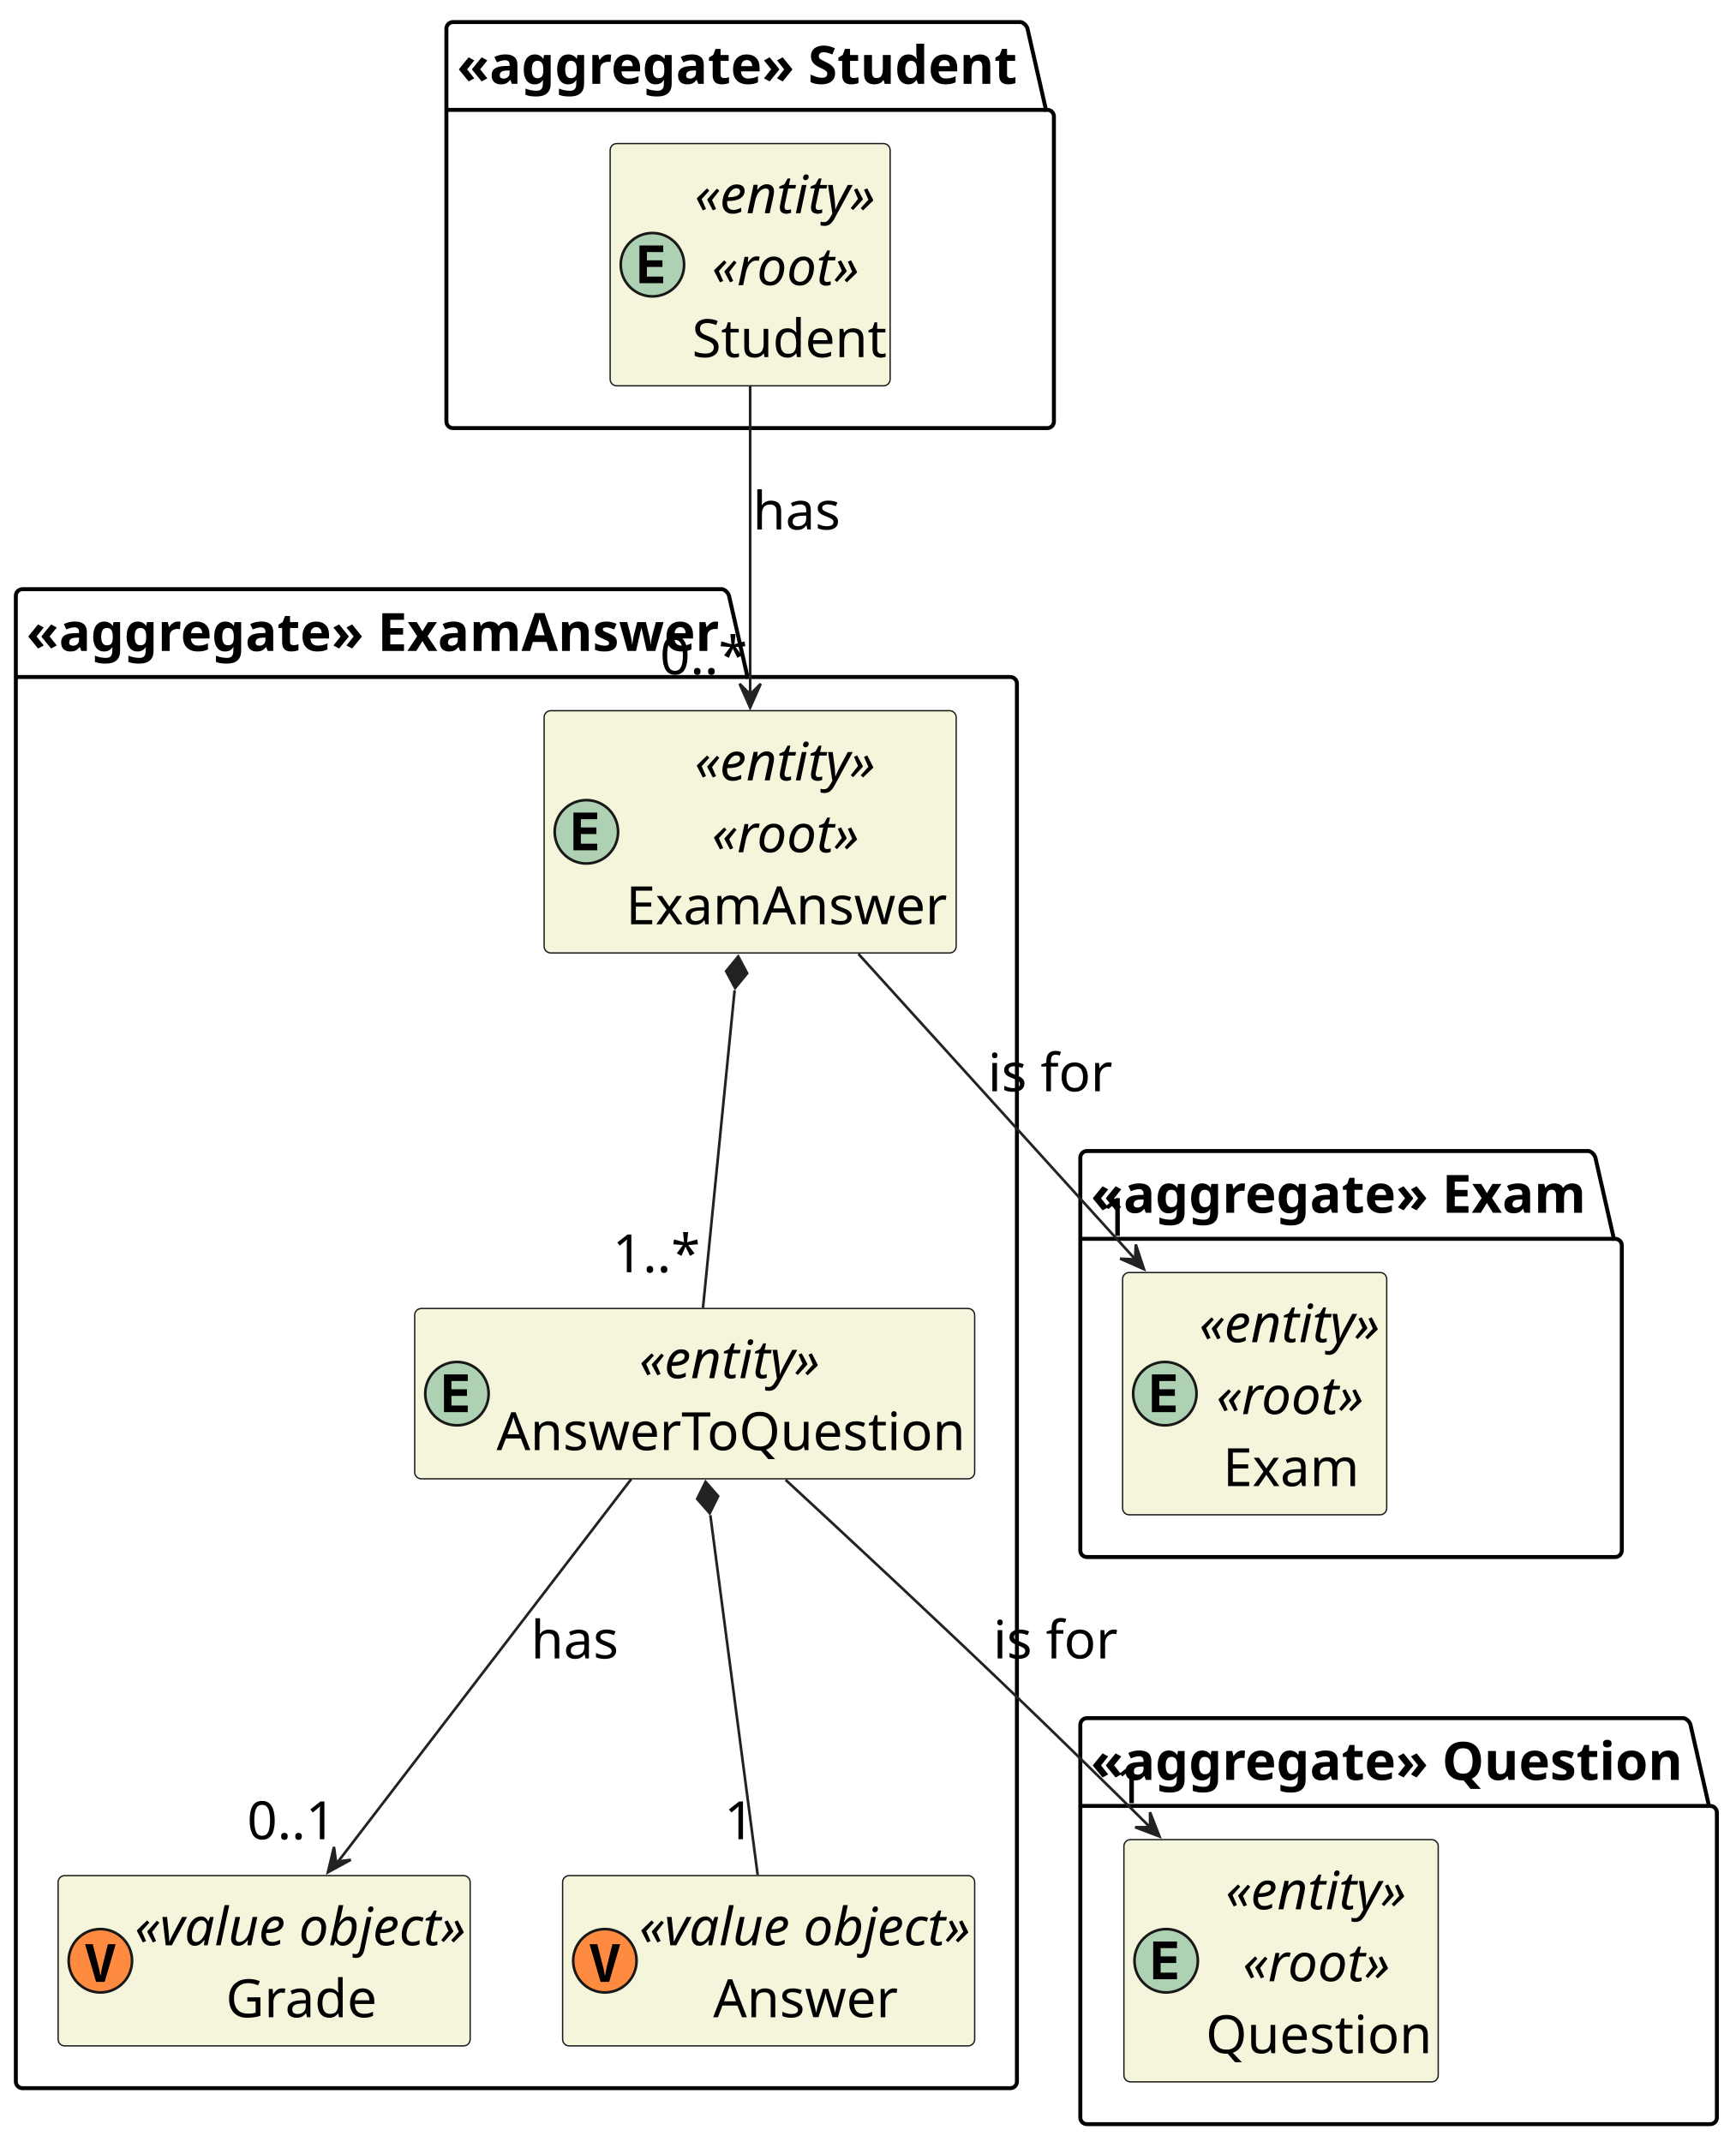
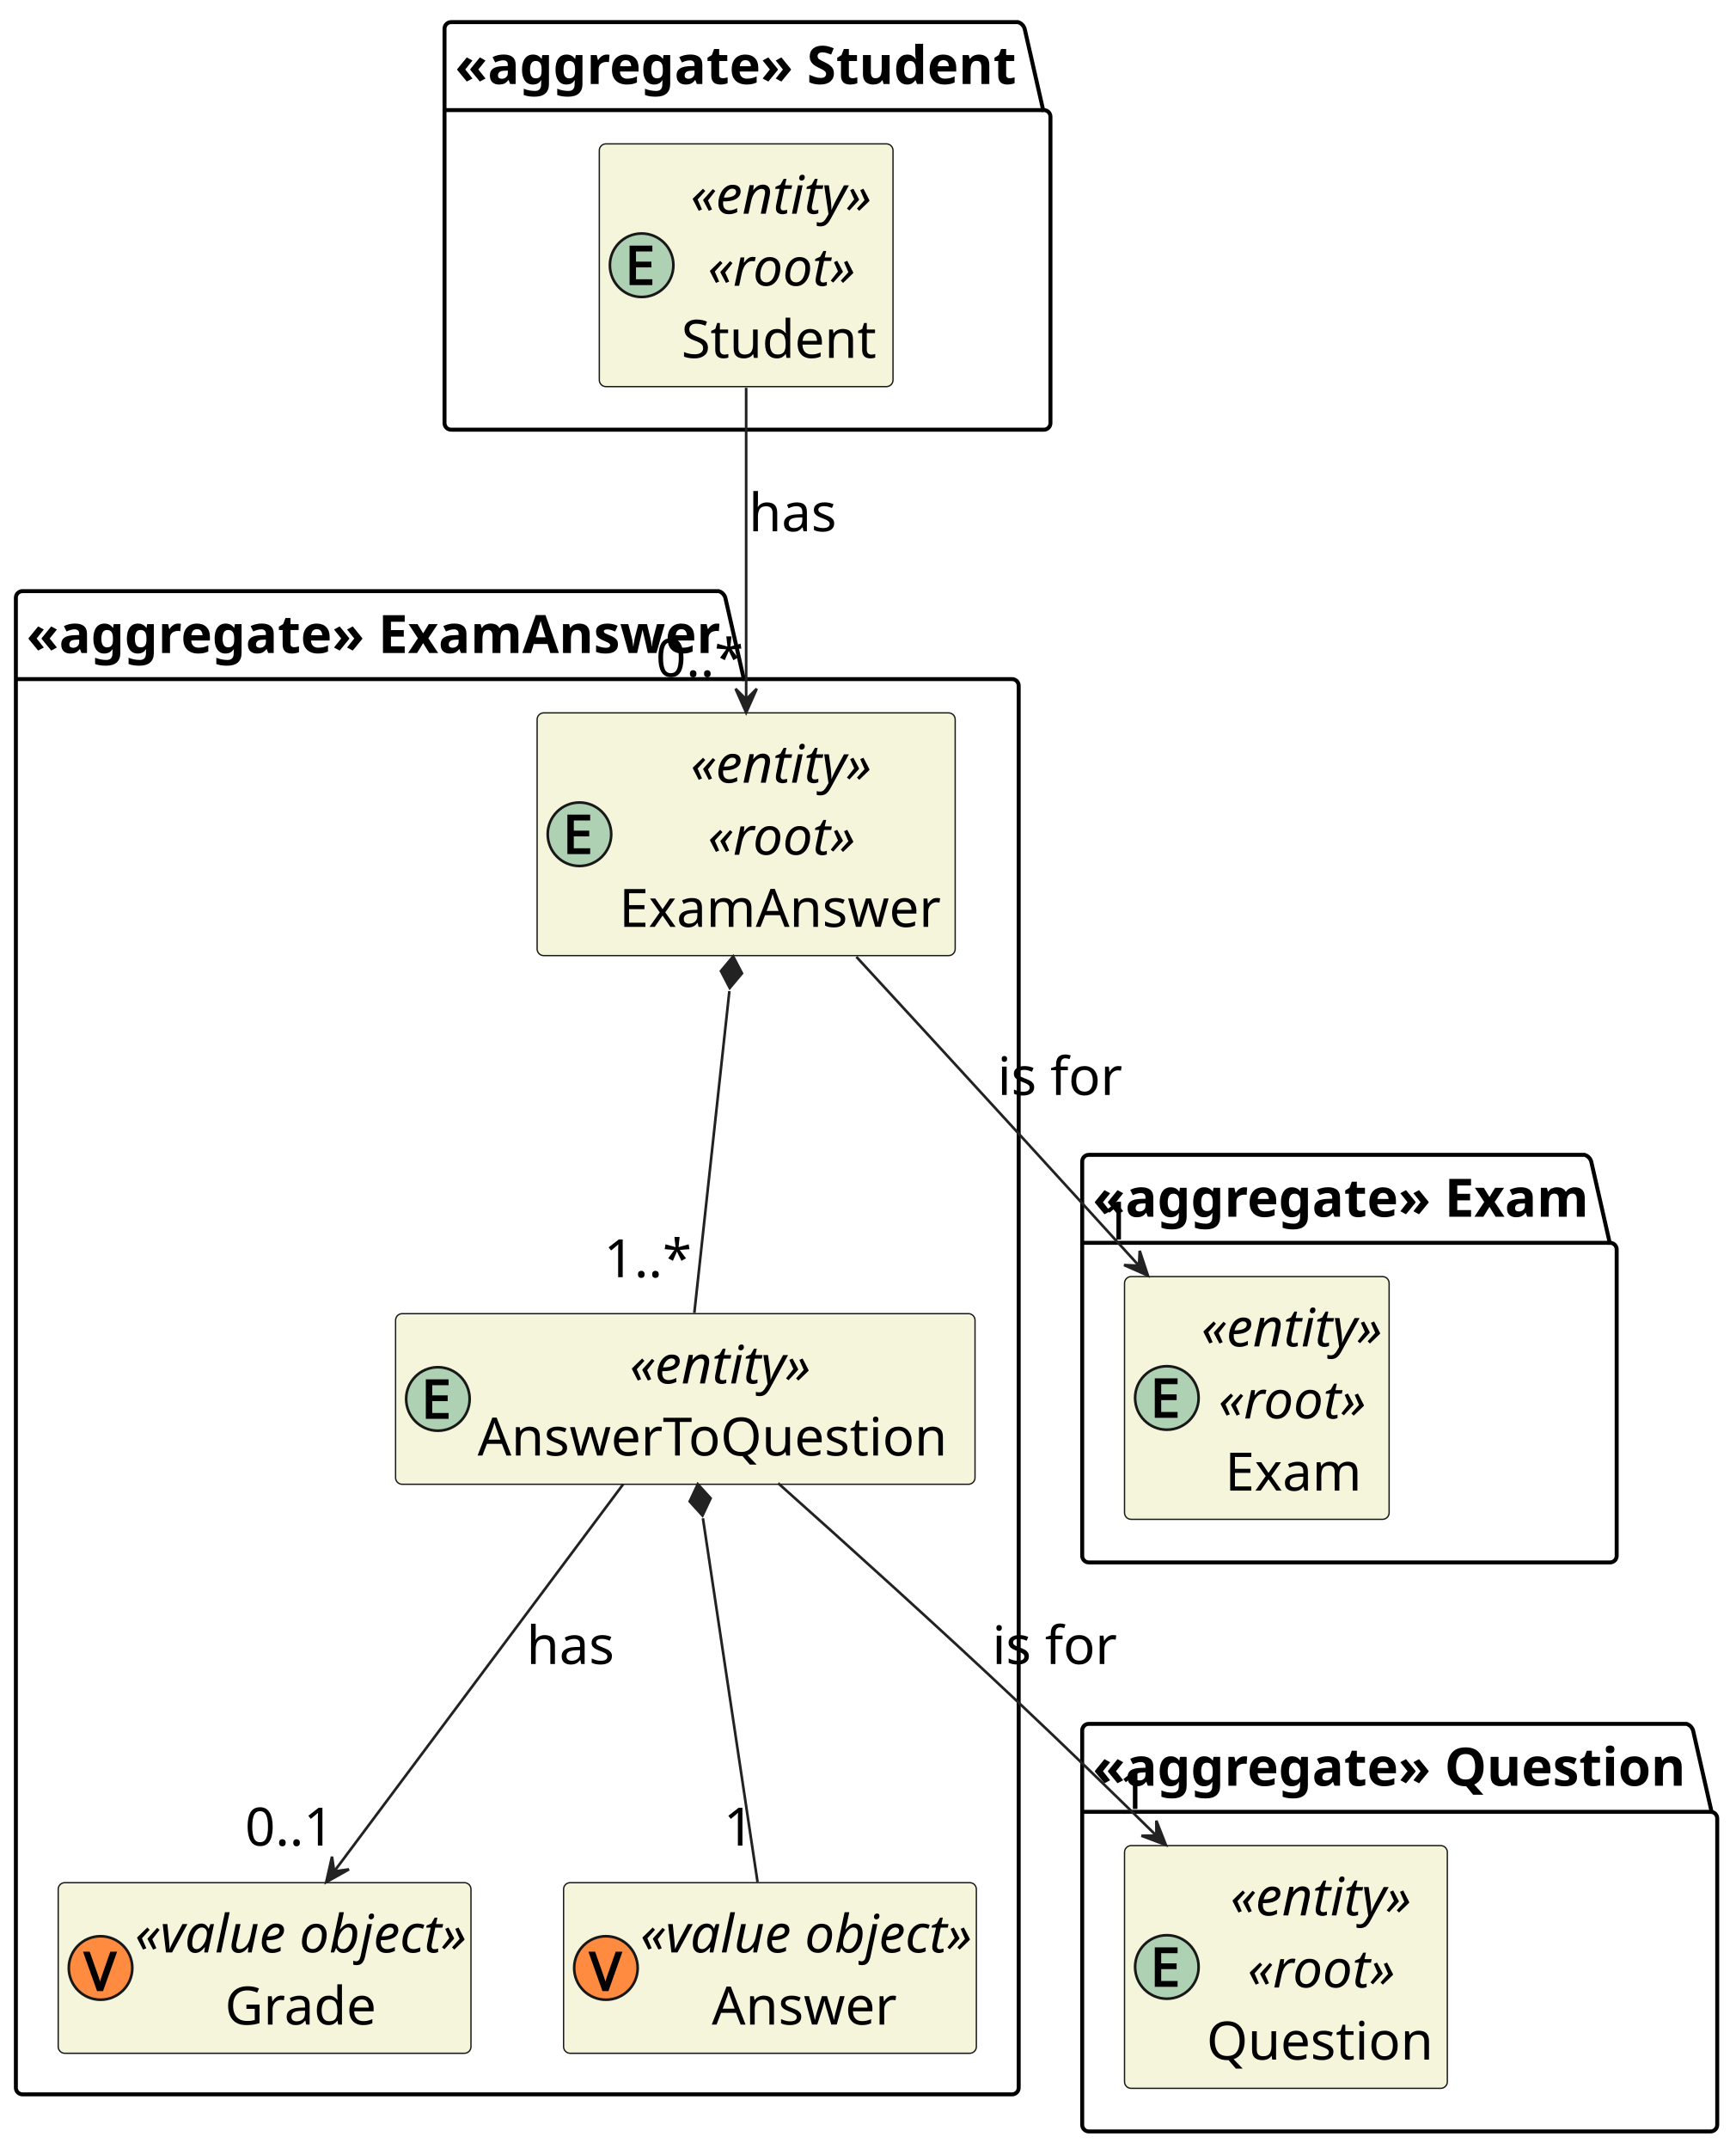
- <svg xmlns="http://www.w3.org/2000/svg" contentStyleType="text/css" height="811px" preserveAspectRatio="none" style="width:657px;height:811px;background:#FFFFFF;" version="1.1" viewBox="0 0 657 811" width="657px" zoomAndPan="magnify">
+ <svg xmlns="http://www.w3.org/2000/svg" contentStyleType="text/css" height="812px" preserveAspectRatio="none" style="width:656px;height:812px;background:#FFFFFF;" version="1.1" viewBox="0 0 656 812" width="656px" zoomAndPan="magnify">
  <defs />
  <g>
    <g id="cluster_&lt;&lt;aggregate&gt;&gt; Exam">
-       <path d="M411.5,435.8 L601.5,435.8 A3.75,3.75 0 0 1 604,438.3 L611,469.04 L611.5,469.04 A2.5,2.5 0 0 1 614,471.54 L614,587.02 A2.5,2.5 0 0 1 611.5,589.52 L411.5,589.52 A2.5,2.5 0 0 1 409,587.02 L409,438.3 A2.5,2.5 0 0 1 411.5,435.8 " fill="none" style="stroke:#000000;stroke-width:1.5;" />
-       <line style="stroke:#000000;stroke-width:1.5;" x1="409" x2="611" y1="469.04" y2="469.04" />
-       <text fill="#000000" font-family="sans-serif" font-size="20" font-weight="bold" lengthAdjust="spacing" textLength="189" x="413" y="459.18">«aggregate» Exam</text>
+       <path d="M411.5,436.36 L598.875,436.36 A3.75,3.75 0 0 1 601.375,438.86 L608.375,469.6 L608.5,469.6 A2.5,2.5 0 0 1 611,472.1 L611,587.86 A2.5,2.5 0 0 1 608.5,590.36 L411.5,590.36 A2.5,2.5 0 0 1 409,587.86 L409,438.86 A2.5,2.5 0 0 1 411.5,436.36 " fill="none" style="stroke:#000000;stroke-width:1.5;" />
+       <line style="stroke:#000000;stroke-width:1.5;" x1="409" x2="608.375" y1="469.6" y2="469.6" />
+       <text fill="#000000" font-family="sans-serif" font-size="20" font-weight="bold" lengthAdjust="spacing" textLength="186.375" x="413" y="459.74">«aggregate» Exam</text>
    </g>
    <g id="cluster_&lt;&lt;aggregate&gt;&gt; Student">
-       <path d="M171.5,8.36 L386.5,8.36 A3.75,3.75 0 0 1 389,10.86 L396,41.6 L396.5,41.6 A2.5,2.5 0 0 1 399,44.1 L399,159.58 A2.5,2.5 0 0 1 396.5,162.08 L171.5,162.08 A2.5,2.5 0 0 1 169,159.58 L169,10.86 A2.5,2.5 0 0 1 171.5,8.36 " fill="none" style="stroke:#000000;stroke-width:1.5;" />
-       <line style="stroke:#000000;stroke-width:1.5;" x1="169" x2="396" y1="41.6" y2="41.6" />
-       <text fill="#000000" font-family="sans-serif" font-size="20" font-weight="bold" lengthAdjust="spacing" textLength="214" x="173" y="31.74">«aggregate» Student</text>
+       <path d="M170.5,8.36 L384.75,8.36 A3.75,3.75 0 0 1 387.25,10.86 L394.25,41.6 L394.5,41.6 A2.5,2.5 0 0 1 397,44.1 L397,159.86 A2.5,2.5 0 0 1 394.5,162.36 L170.5,162.36 A2.5,2.5 0 0 1 168,159.86 L168,10.86 A2.5,2.5 0 0 1 170.5,8.36 " fill="none" style="stroke:#000000;stroke-width:1.5;" />
+       <line style="stroke:#000000;stroke-width:1.5;" x1="168" x2="394.25" y1="41.6" y2="41.6" />
+       <text fill="#000000" font-family="sans-serif" font-size="20" font-weight="bold" lengthAdjust="spacing" textLength="213.25" x="172" y="31.74">«aggregate» Student</text>
    </g>
    <g id="cluster_&lt;&lt;aggregate&gt;&gt; Question">
-       <path d="M411.5,650.52 L637.5,650.52 A3.75,3.75 0 0 1 640,653.02 L647,683.76 L647.5,683.76 A2.5,2.5 0 0 1 650,686.26 L650,801.74 A2.5,2.5 0 0 1 647.5,804.24 L411.5,804.24 A2.5,2.5 0 0 1 409,801.74 L409,653.02 A2.5,2.5 0 0 1 411.5,650.52 " fill="none" style="stroke:#000000;stroke-width:1.5;" />
-       <line style="stroke:#000000;stroke-width:1.5;" x1="409" x2="647" y1="683.76" y2="683.76" />
-       <text fill="#000000" font-family="sans-serif" font-size="20" font-weight="bold" lengthAdjust="spacing" textLength="225" x="413" y="673.9">«aggregate» Question</text>
+       <path d="M411.5,651.36 L637.375,651.36 A3.75,3.75 0 0 1 639.875,653.86 L646.875,684.6 L646.5,684.6 A2.5,2.5 0 0 1 649,687.1 L649,802.86 A2.5,2.5 0 0 1 646.5,805.36 L411.5,805.36 A2.5,2.5 0 0 1 409,802.86 L409,653.86 A2.5,2.5 0 0 1 411.5,651.36 " fill="none" style="stroke:#000000;stroke-width:1.5;" />
+       <line style="stroke:#000000;stroke-width:1.5;" x1="409" x2="646.875" y1="684.6" y2="684.6" />
+       <text fill="#000000" font-family="sans-serif" font-size="20" font-weight="bold" lengthAdjust="spacing" textLength="224.875" x="413" y="674.74">«aggregate» Question</text>
    </g>
    <g id="cluster_&lt;&lt;aggregate&gt;&gt; ExamAnswer">
-       <path d="M8.5,223.08 L273.5,223.08 A3.75,3.75 0 0 1 276,225.58 L283,256.32 L382.5,256.32 A2.5,2.5 0 0 1 385,258.82 L385,788.12 A2.5,2.5 0 0 1 382.5,790.62 L8.5,790.62 A2.5,2.5 0 0 1 6,788.12 L6,225.58 A2.5,2.5 0 0 1 8.5,223.08 " fill="none" style="stroke:#000000;stroke-width:1.5;" />
-       <line style="stroke:#000000;stroke-width:1.5;" x1="6" x2="283" y1="256.32" y2="256.32" />
-       <text fill="#000000" font-family="sans-serif" font-size="20" font-weight="bold" lengthAdjust="spacing" textLength="264" x="10" y="246.46">«aggregate» ExamAnswer</text>
+       <path d="M8.5,223.36 L271.625,223.36 A3.75,3.75 0 0 1 274.125,225.86 L281.125,256.6 L382.5,256.6 A2.5,2.5 0 0 1 385,259.1 L385,788.86 A2.5,2.5 0 0 1 382.5,791.36 L8.5,791.36 A2.5,2.5 0 0 1 6,788.86 L6,225.86 A2.5,2.5 0 0 1 8.5,223.36 " fill="none" style="stroke:#000000;stroke-width:1.5;" />
+       <line style="stroke:#000000;stroke-width:1.5;" x1="6" x2="281.125" y1="256.6" y2="256.6" />
+       <text fill="#000000" font-family="sans-serif" font-size="20" font-weight="bold" lengthAdjust="spacing" textLength="262.125" x="10" y="246.74">«aggregate» ExamAnswer</text>
    </g>
    <g id="elem_Exam">
-       <rect codeLine="41" fill="#F5F5DC" height="91.72" id="Exam" rx="2.5" ry="2.5" style="stroke:#181818;stroke-width:0.5;" width="100" x="425" y="481.8" />
-       <ellipse cx="441" cy="527.66" fill="#ADD1B2" rx="12" ry="12" style="stroke:#181818;stroke-width:1.0;" />
-       <path d="M436.094,534.66 L436.094,520.379 L445.094,520.379 L445.094,522.879 L438.906,522.879 L438.906,526.004 L444.797,526.004 L444.797,528.504 L438.906,528.504 L438.906,532.16 L445.094,532.16 L445.094,534.66 L436.094,534.66 Z " fill="#000000" />
-       <text fill="#000000" font-family="sans-serif" font-size="20" font-style="italic" lengthAdjust="spacing" textLength="70" x="454" y="508.18">«entity»</text>
-       <text fill="#000000" font-family="sans-serif" font-size="20" font-style="italic" lengthAdjust="spacing" textLength="57" x="460.5" y="535.42">«root»</text>
-       <text fill="#000000" font-family="sans-serif" font-size="20" lengthAdjust="spacing" textLength="52" x="463" y="562.66">Exam</text>
+       <rect codeLine="41" fill="#F5F5DC" height="91.72" id="Exam" rx="2.5" ry="2.5" style="stroke:#181818;stroke-width:0.5;" width="100" x="425" y="482.36" />
+       <ellipse cx="441" cy="528.22" fill="#ADD1B2" rx="12" ry="12" style="stroke:#181818;stroke-width:1.0;" />
+       <path d="M445.047,535.72 L436.438,535.72 L436.438,520.814 L445.047,520.814 L445.047,523.017 L438.859,523.017 L438.859,526.861 L444.688,526.861 L444.688,529.033 L438.859,529.033 L438.859,533.517 L445.047,533.517 L445.047,535.72 Z " fill="#000000" />
+       <text fill="#000000" font-family="sans-serif" font-size="20" font-style="italic" lengthAdjust="spacing" textLength="70" x="454" y="508.74">«entity»</text>
+       <text fill="#000000" font-family="sans-serif" font-size="20" font-style="italic" lengthAdjust="spacing" textLength="57" x="460.5" y="535.98">«root»</text>
+       <text fill="#000000" font-family="sans-serif" font-size="20" lengthAdjust="spacing" textLength="52" x="463" y="563.22">Exam</text>
    </g>
    <g id="elem_Student">
-       <rect codeLine="17" fill="#F5F5DC" height="91.72" id="Student" rx="2.5" ry="2.5" style="stroke:#181818;stroke-width:0.5;" width="106" x="231" y="54.36" />
-       <ellipse cx="247" cy="100.22" fill="#ADD1B2" rx="12" ry="12" style="stroke:#181818;stroke-width:1.0;" />
-       <path d="M242.094,107.22 L242.094,92.939 L251.094,92.939 L251.094,95.439 L244.906,95.439 L244.906,98.564 L250.797,98.564 L250.797,101.064 L244.906,101.064 L244.906,104.72 L251.094,104.72 L251.094,107.22 L242.094,107.22 Z " fill="#000000" />
-       <text fill="#000000" font-family="sans-serif" font-size="20" font-style="italic" lengthAdjust="spacing" textLength="70" x="263" y="80.74">«entity»</text>
-       <text fill="#000000" font-family="sans-serif" font-size="20" font-style="italic" lengthAdjust="spacing" textLength="57" x="269.5" y="107.98">«root»</text>
-       <text fill="#000000" font-family="sans-serif" font-size="20" lengthAdjust="spacing" textLength="72" x="262" y="135.22">Student</text>
+       <rect codeLine="17" fill="#F5F5DC" height="91.72" id="Student" rx="2.5" ry="2.5" style="stroke:#181818;stroke-width:0.5;" width="111" x="226.5" y="54.36" />
+       <ellipse cx="242.5" cy="100.22" fill="#ADD1B2" rx="12" ry="12" style="stroke:#181818;stroke-width:1.0;" />
+       <path d="M246.547,107.72 L237.938,107.72 L237.938,92.814 L246.547,92.814 L246.547,95.017 L240.359,95.017 L240.359,98.861 L246.188,98.861 L246.188,101.032 L240.359,101.032 L240.359,105.517 L246.547,105.517 L246.547,107.72 Z " fill="#000000" />
+       <text fill="#000000" font-family="sans-serif" font-size="20" font-style="italic" lengthAdjust="spacing" textLength="70" x="261" y="80.74">«entity»</text>
+       <text fill="#000000" font-family="sans-serif" font-size="20" font-style="italic" lengthAdjust="spacing" textLength="57" x="267.5" y="107.98">«root»</text>
+       <text fill="#000000" font-family="sans-serif" font-size="20" lengthAdjust="spacing" textLength="77" x="257.5" y="135.22">Student</text>
    </g>
    <g id="elem_Question">
-       <rect codeLine="24" fill="#F5F5DC" height="91.72" id="Question" rx="2.5" ry="2.5" style="stroke:#181818;stroke-width:0.5;" width="119" x="425.5" y="696.52" />
-       <ellipse cx="441.5" cy="742.38" fill="#ADD1B2" rx="12" ry="12" style="stroke:#181818;stroke-width:1.0;" />
-       <path d="M436.594,749.38 L436.594,735.099 L445.594,735.099 L445.594,737.599 L439.406,737.599 L439.406,740.724 L445.297,740.724 L445.297,743.224 L439.406,743.224 L439.406,746.88 L445.594,746.88 L445.594,749.38 L436.594,749.38 Z " fill="#000000" />
-       <text fill="#000000" font-family="sans-serif" font-size="20" font-style="italic" lengthAdjust="spacing" textLength="70" x="464" y="722.9">«entity»</text>
-       <text fill="#000000" font-family="sans-serif" font-size="20" font-style="italic" lengthAdjust="spacing" textLength="57" x="470.5" y="750.14">«root»</text>
-       <text fill="#000000" font-family="sans-serif" font-size="20" lengthAdjust="spacing" textLength="85" x="456.5" y="777.38">Question</text>
+       <rect codeLine="24" fill="#F5F5DC" height="91.72" id="Question" rx="2.5" ry="2.5" style="stroke:#181818;stroke-width:0.5;" width="122" x="425" y="697.36" />
+       <ellipse cx="441" cy="743.22" fill="#ADD1B2" rx="12" ry="12" style="stroke:#181818;stroke-width:1.0;" />
+       <path d="M445.047,750.72 L436.438,750.72 L436.438,735.814 L445.047,735.814 L445.047,738.017 L438.859,738.017 L438.859,741.861 L444.688,741.861 L444.688,744.033 L438.859,744.033 L438.859,748.517 L445.047,748.517 L445.047,750.72 Z " fill="#000000" />
+       <text fill="#000000" font-family="sans-serif" font-size="20" font-style="italic" lengthAdjust="spacing" textLength="70" x="465" y="723.74">«entity»</text>
+       <text fill="#000000" font-family="sans-serif" font-size="20" font-style="italic" lengthAdjust="spacing" textLength="57" x="471.5" y="750.98">«root»</text>
+       <text fill="#000000" font-family="sans-serif" font-size="20" lengthAdjust="spacing" textLength="88" x="456" y="778.22">Question</text>
    </g>
    <g id="elem_ExamAnswer">
-       <rect codeLine="36" fill="#F5F5DC" height="91.72" id="ExamAnswer" rx="2.5" ry="2.5" style="stroke:#181818;stroke-width:0.5;" width="156" x="206" y="269.08" />
-       <ellipse cx="222" cy="314.94" fill="#ADD1B2" rx="12" ry="12" style="stroke:#181818;stroke-width:1.0;" />
-       <path d="M217.094,321.94 L217.094,307.659 L226.094,307.659 L226.094,310.159 L219.906,310.159 L219.906,313.284 L225.797,313.284 L225.797,315.784 L219.906,315.784 L219.906,319.44 L226.094,319.44 L226.094,321.94 L217.094,321.94 Z " fill="#000000" />
-       <text fill="#000000" font-family="sans-serif" font-size="20" font-style="italic" lengthAdjust="spacing" textLength="70" x="263" y="295.46">«entity»</text>
-       <text fill="#000000" font-family="sans-serif" font-size="20" font-style="italic" lengthAdjust="spacing" textLength="57" x="269.5" y="322.7">«root»</text>
-       <text fill="#000000" font-family="sans-serif" font-size="20" lengthAdjust="spacing" textLength="122" x="237" y="349.94">ExamAnswer</text>
+       <rect codeLine="36" fill="#F5F5DC" height="91.72" id="ExamAnswer" rx="2.5" ry="2.5" style="stroke:#181818;stroke-width:0.5;" width="158" x="203" y="269.36" />
+       <ellipse cx="219" cy="315.22" fill="#ADD1B2" rx="12" ry="12" style="stroke:#181818;stroke-width:1.0;" />
+       <path d="M223.047,322.72 L214.438,322.72 L214.438,307.814 L223.047,307.814 L223.047,310.017 L216.859,310.017 L216.859,313.861 L222.688,313.861 L222.688,316.033 L216.859,316.033 L216.859,320.517 L223.047,320.517 L223.047,322.72 Z " fill="#000000" />
+       <text fill="#000000" font-family="sans-serif" font-size="20" font-style="italic" lengthAdjust="spacing" textLength="70" x="261" y="295.74">«entity»</text>
+       <text fill="#000000" font-family="sans-serif" font-size="20" font-style="italic" lengthAdjust="spacing" textLength="57" x="267.5" y="322.98">«root»</text>
+       <text fill="#000000" font-family="sans-serif" font-size="20" lengthAdjust="spacing" textLength="124" x="234" y="350.22">ExamAnswer</text>
    </g>
    <g id="elem_Grade">
-       <rect codeLine="38" fill="#F5F5DC" height="64.48" id="Grade" rx="2.5" ry="2.5" style="stroke:#181818;stroke-width:0.5;" width="156" x="22" y="710.14" />
-       <ellipse cx="38" cy="742.38" fill="#FF8B40" rx="12" ry="12" style="stroke:#181818;stroke-width:1.0;" />
-       <path d="M36.375,750.38 L32.203,736.099 L35.125,736.099 L37.297,744.583 Q37.406,744.896 37.531,745.505 Q37.656,746.099 37.781,746.724 Q37.906,747.333 37.953,747.786 L38.141,747.786 Q38.203,747.333 38.312,746.724 Q38.422,746.114 38.531,745.536 Q38.656,744.942 38.734,744.583 L40.844,736.099 L43.797,736.099 L39.625,750.38 L36.375,750.38 Z " fill="#000000" />
-       <text fill="#000000" font-family="sans-serif" font-size="20" font-style="italic" lengthAdjust="spacing" textLength="126" x="51" y="736.52">«value object»</text>
-       <text fill="#000000" font-family="sans-serif" font-size="20" lengthAdjust="spacing" textLength="57" x="85.5" y="763.76">Grade</text>
+       <rect codeLine="38" fill="#F5F5DC" height="64.48" id="Grade" rx="2.5" ry="2.5" style="stroke:#181818;stroke-width:0.5;" width="156" x="22" y="711.36" />
+       <ellipse cx="38" cy="743.6" fill="#FF8B40" rx="12" ry="12" style="stroke:#181818;stroke-width:1.0;" />
+       <path d="M44.25,737.444 L38.938,752.35 L36.688,752.35 L31.375,737.444 L33.906,737.444 L37.203,746.803 Q37.422,747.397 37.578,747.944 Q37.75,748.491 37.875,748.991 Q38.016,749.475 37.812,749.522 Q37.594,749.491 37.734,748.975 Q37.875,748.459 38.047,747.928 Q38.219,747.381 38.422,746.772 L41.688,737.444 L44.25,737.444 Z " fill="#000000" />
+       <text fill="#000000" font-family="sans-serif" font-size="20" font-style="italic" lengthAdjust="spacing" textLength="126" x="51" y="737.74">«value object»</text>
+       <text fill="#000000" font-family="sans-serif" font-size="20" lengthAdjust="spacing" textLength="58" x="85" y="764.98">Grade</text>
    </g>
    <g id="elem_AnswerToQuestion">
-       <rect codeLine="42" fill="#F5F5DC" height="64.48" id="AnswerToQuestion" rx="2.5" ry="2.5" style="stroke:#181818;stroke-width:0.5;" width="212" x="157" y="495.42" />
-       <ellipse cx="173" cy="527.66" fill="#ADD1B2" rx="12" ry="12" style="stroke:#181818;stroke-width:1.0;" />
-       <path d="M168.094,534.66 L168.094,520.379 L177.094,520.379 L177.094,522.879 L170.906,522.879 L170.906,526.004 L176.797,526.004 L176.797,528.504 L170.906,528.504 L170.906,532.16 L177.094,532.16 L177.094,534.66 L168.094,534.66 Z " fill="#000000" />
-       <text fill="#000000" font-family="sans-serif" font-size="20" font-style="italic" lengthAdjust="spacing" textLength="70" x="242" y="521.8">«entity»</text>
-       <text fill="#000000" font-family="sans-serif" font-size="20" lengthAdjust="spacing" textLength="178" x="188" y="549.04">AnswerToQuestion</text>
+       <rect codeLine="42" fill="#F5F5DC" height="64.48" id="AnswerToQuestion" rx="2.5" ry="2.5" style="stroke:#181818;stroke-width:0.5;" width="219" x="149.5" y="496.36" />
+       <ellipse cx="165.5" cy="528.6" fill="#ADD1B2" rx="12" ry="12" style="stroke:#181818;stroke-width:1.0;" />
+       <path d="M169.547,536.1 L160.938,536.1 L160.938,521.194 L169.547,521.194 L169.547,523.397 L163.359,523.397 L163.359,527.241 L169.188,527.241 L169.188,529.413 L163.359,529.413 L163.359,533.897 L169.547,533.897 L169.547,536.1 Z " fill="#000000" />
+       <text fill="#000000" font-family="sans-serif" font-size="20" font-style="italic" lengthAdjust="spacing" textLength="70" x="238" y="522.74">«entity»</text>
+       <text fill="#000000" font-family="sans-serif" font-size="20" lengthAdjust="spacing" textLength="185" x="180.5" y="549.98">AnswerToQuestion</text>
    </g>
    <g id="elem_Answer">
-       <rect codeLine="39" fill="#F5F5DC" height="64.48" id="Answer" rx="2.5" ry="2.5" style="stroke:#181818;stroke-width:0.5;" width="156" x="213" y="710.14" />
-       <ellipse cx="229" cy="742.38" fill="#FF8B40" rx="12" ry="12" style="stroke:#181818;stroke-width:1.0;" />
-       <path d="M227.375,750.38 L223.203,736.099 L226.125,736.099 L228.297,744.583 Q228.406,744.896 228.531,745.505 Q228.656,746.099 228.781,746.724 Q228.906,747.333 228.953,747.786 L229.141,747.786 Q229.203,747.333 229.312,746.724 Q229.422,746.114 229.531,745.536 Q229.656,744.942 229.734,744.583 L231.844,736.099 L234.797,736.099 L230.625,750.38 L227.375,750.38 Z " fill="#000000" />
-       <text fill="#000000" font-family="sans-serif" font-size="20" font-style="italic" lengthAdjust="spacing" textLength="126" x="242" y="736.52">«value object»</text>
-       <text fill="#000000" font-family="sans-serif" font-size="20" lengthAdjust="spacing" textLength="70" x="270" y="763.76">Answer</text>
+       <rect codeLine="39" fill="#F5F5DC" height="64.48" id="Answer" rx="2.5" ry="2.5" style="stroke:#181818;stroke-width:0.5;" width="156" x="213" y="711.36" />
+       <ellipse cx="229" cy="743.6" fill="#FF8B40" rx="12" ry="12" style="stroke:#181818;stroke-width:1.0;" />
+       <path d="M235.25,737.444 L229.938,752.35 L227.688,752.35 L222.375,737.444 L224.906,737.444 L228.203,746.803 Q228.422,747.397 228.578,747.944 Q228.75,748.491 228.875,748.991 Q229.016,749.475 228.812,749.522 Q228.594,749.491 228.734,748.975 Q228.875,748.459 229.047,747.928 Q229.219,747.381 229.422,746.772 L232.688,737.444 L235.25,737.444 Z " fill="#000000" />
+       <text fill="#000000" font-family="sans-serif" font-size="20" font-style="italic" lengthAdjust="spacing" textLength="126" x="242" y="737.74">«value object»</text>
+       <text fill="#000000" font-family="sans-serif" font-size="20" lengthAdjust="spacing" textLength="72" x="269" y="764.98">Answer</text>
    </g>
    <g id="link_Student_ExamAnswer">
-       <path codeLine="44" d="M284,146.33 C284,180.6 284,227.73 284,263.29 " fill="none" id="Student-to-ExamAnswer" style="stroke:#222222;stroke-width:1.0;" />
-       <polygon fill="#222222" points="284,267.89,288,258.89,284,262.89,280,258.89,284,267.89" style="stroke:#222222;stroke-width:1.0;" />
-       <text fill="#000000" font-family="sans-serif" font-size="20" lengthAdjust="spacing" textLength="33" x="285" y="200.46">has</text>
-       <text fill="#000000" font-family="sans-serif" font-size="20" lengthAdjust="spacing" textLength="32" x="249.85" y="255.284">0..*</text>
+       <path codeLine="44" d="M282,146.53 C282,180.98 282,228.43 282,264.08 " fill="none" id="Student-to-ExamAnswer" style="stroke:#222222;stroke-width:1.0;" />
+       <polygon fill="#222222" points="282,269.25,286,260.25,282,264.25,278,260.25,282,269.25" style="stroke:#222222;stroke-width:1.0;" />
+       <text fill="#000000" font-family="sans-serif" font-size="20" lengthAdjust="spacing" textLength="34" x="283" y="200.74">has</text>
+       <text fill="#000000" font-family="sans-serif" font-size="20" lengthAdjust="spacing" textLength="32" x="247.85" y="255.655">0..*</text>
    </g>
    <g id="link_ExamAnswer_Exam">
-       <path codeLine="45" d="M324.97,361.14 C355.94,395.31 398.41,442.17 430.26,477.3 " fill="none" id="ExamAnswer-to-Exam" style="stroke:#222222;stroke-width:1.0;" />
-       <polygon fill="#222222" points="433.09,480.53,430.005,471.177,429.73,476.827,424.08,476.553,433.09,480.53" style="stroke:#222222;stroke-width:1.0;" />
-       <text fill="#000000" font-family="sans-serif" font-size="20" lengthAdjust="spacing" textLength="47" x="374" y="413.18">is for</text>
-       <text fill="#000000" font-family="sans-serif" font-size="20" lengthAdjust="spacing" textLength="11" x="416.854" y="467.913">1</text>
+       <path codeLine="45" d="M323.66,361.54 C342.43,381.93 364.86,406.33 385,428.36 C399.74,444.48 415.79,462.11 430.21,477.98 " fill="none" id="ExamAnswer-to-Exam" style="stroke:#222222;stroke-width:1.0;" />
+       <polygon fill="#222222" points="433.83,481.97,430.745,472.617,430.47,478.267,424.82,477.993,433.83,481.97" style="stroke:#222222;stroke-width:1.0;" />
+       <text fill="#000000" font-family="sans-serif" font-size="20" lengthAdjust="spacing" textLength="50" x="377" y="413.74">is for</text>
+       <text fill="#000000" font-family="sans-serif" font-size="20" lengthAdjust="spacing" textLength="11" x="416.559" y="468.337">1</text>
    </g>
    <g id="link_AnswerToQuestion_Grade">
-       <path codeLine="46" d="M238.95,560.05 C209.21,598.85 158.72,664.75 127.49,705.51 " fill="none" id="AnswerToQuestion-to-Grade" style="stroke:#222222;stroke-width:1.0;" />
-       <polygon fill="#222222" points="124.15,708.86,132.799,704.149,127.191,704.891,126.449,699.283,124.15,708.86" style="stroke:#222222;stroke-width:1.0;" />
-       <text fill="#000000" font-family="sans-serif" font-size="20" lengthAdjust="spacing" textLength="33" x="201" y="627.9">has</text>
-       <text fill="#000000" font-family="sans-serif" font-size="20" lengthAdjust="spacing" textLength="32" x="93.551" y="696.351">0..1</text>
+       <path codeLine="46" d="M235.54,560.79 C206.45,599.76 157,666 126.55,706.79 " fill="none" id="AnswerToQuestion-to-Grade" style="stroke:#222222;stroke-width:1.0;" />
+       <polygon fill="#222222" points="123.3,711.15,131.889,706.33,126.291,707.143,125.478,701.545,123.3,711.15" style="stroke:#222222;stroke-width:1.0;" />
+       <text fill="#000000" font-family="sans-serif" font-size="20" lengthAdjust="spacing" textLength="34" x="199" y="628.74">has</text>
+       <text fill="#000000" font-family="sans-serif" font-size="20" lengthAdjust="spacing" textLength="32" x="92.6" y="697.366">0..1</text>
    </g>
    <g id="link_AnswerToQuestion_Question">
-       <path codeLine="48" d="M297.43,560.3 C322,583 355.75,614.42 385,642.52 C401.72,658.58 419.79,676.32 435.91,692.3 " fill="none" id="AnswerToQuestion-to-Question" style="stroke:#222222;stroke-width:1.0;" />
-       <polygon fill="#222222" points="438.97,695.32,435.397,686.142,435.42,691.799,429.763,691.822,438.97,695.32" style="stroke:#222222;stroke-width:1.0;" />
-       <text fill="#000000" font-family="sans-serif" font-size="20" lengthAdjust="spacing" textLength="47" x="376" y="627.9">is for</text>
-       <text fill="#000000" font-family="sans-serif" font-size="20" lengthAdjust="spacing" textLength="11" x="422.18" y="682.713">1</text>
+       <path codeLine="48" d="M294.1,560.44 C319.57,583.16 354.72,614.84 385,643.36 C402.12,659.48 420.56,677.39 436.94,693.5 " fill="none" id="AnswerToQuestion-to-Question" style="stroke:#222222;stroke-width:1.0;" />
+       <polygon fill="#222222" points="440.62,697.12,437.029,687.949,437.063,693.606,431.406,693.64,440.62,697.12" style="stroke:#222222;stroke-width:1.0;" />
+       <text fill="#000000" font-family="sans-serif" font-size="20" lengthAdjust="spacing" textLength="50" x="375" y="628.74">is for</text>
+       <text fill="#000000" font-family="sans-serif" font-size="20" lengthAdjust="spacing" textLength="11" x="422.783" y="683.507">1</text>
    </g>
    <g id="link_AnswerToQuestion_Answer">
-       <path codeLine="49" d="M268.93,573.68 C274.31,614.56 282.11,673.83 286.85,709.86 " fill="none" id="AnswerToQuestion-backto-Answer" style="stroke:#222222;stroke-width:1.0;" />
-       <polygon fill="#222222" points="267.13,561.05,263.949,567.522,268.7,572.947,271.88,566.475,267.13,561.05" style="stroke:#222222;stroke-width:1.0;" />
-       <text fill="#000000" font-family="sans-serif" font-size="20" lengthAdjust="spacing" textLength="11" x="274.191" y="696.351">1</text>
+       <path codeLine="49" d="M265.66,573.67 C271.83,614.77 280.86,674.88 286.31,711.15 " fill="none" id="AnswerToQuestion-backto-Answer" style="stroke:#222222;stroke-width:1.0;" />
+       <polygon fill="#222222" points="263.72,560.79,260.654,567.317,265.5,572.657,268.566,566.13,263.72,560.79" style="stroke:#222222;stroke-width:1.0;" />
+       <text fill="#000000" font-family="sans-serif" font-size="20" lengthAdjust="spacing" textLength="11" x="273.495" y="697.366">1</text>
    </g>
    <g id="link_ExamAnswer_AnswerToQuestion">
-       <path codeLine="51" d="M278.12,374.98 C274.23,413.98 269.29,463.55 266.14,495.2 " fill="none" id="ExamAnswer-backto-AnswerToQuestion" style="stroke:#222222;stroke-width:1.0;" />
-       <polygon fill="#222222" points="279.49,362.14,274.916,367.715,278.303,374.081,282.877,368.506,279.49,362.14" style="stroke:#222222;stroke-width:1.0;" />
-       <text fill="#000000" font-family="sans-serif" font-size="20" lengthAdjust="spacing" textLength="32" x="231.93" y="481.701">1..*</text>
+       <path codeLine="51" d="M275.66,374.49 C271.38,413.79 265.89,464.15 262.41,496.1 " fill="none" id="ExamAnswer-backto-AnswerToQuestion" style="stroke:#222222;stroke-width:1.0;" />
+       <polygon fill="#222222" points="277.09,361.37,272.467,366.904,275.798,373.3,280.421,367.766,277.09,361.37" style="stroke:#222222;stroke-width:1.0;" />
+       <text fill="#000000" font-family="sans-serif" font-size="20" lengthAdjust="spacing" textLength="32" x="228.246" y="482.594">1..*</text>
    </g>
  </g>
</svg>
